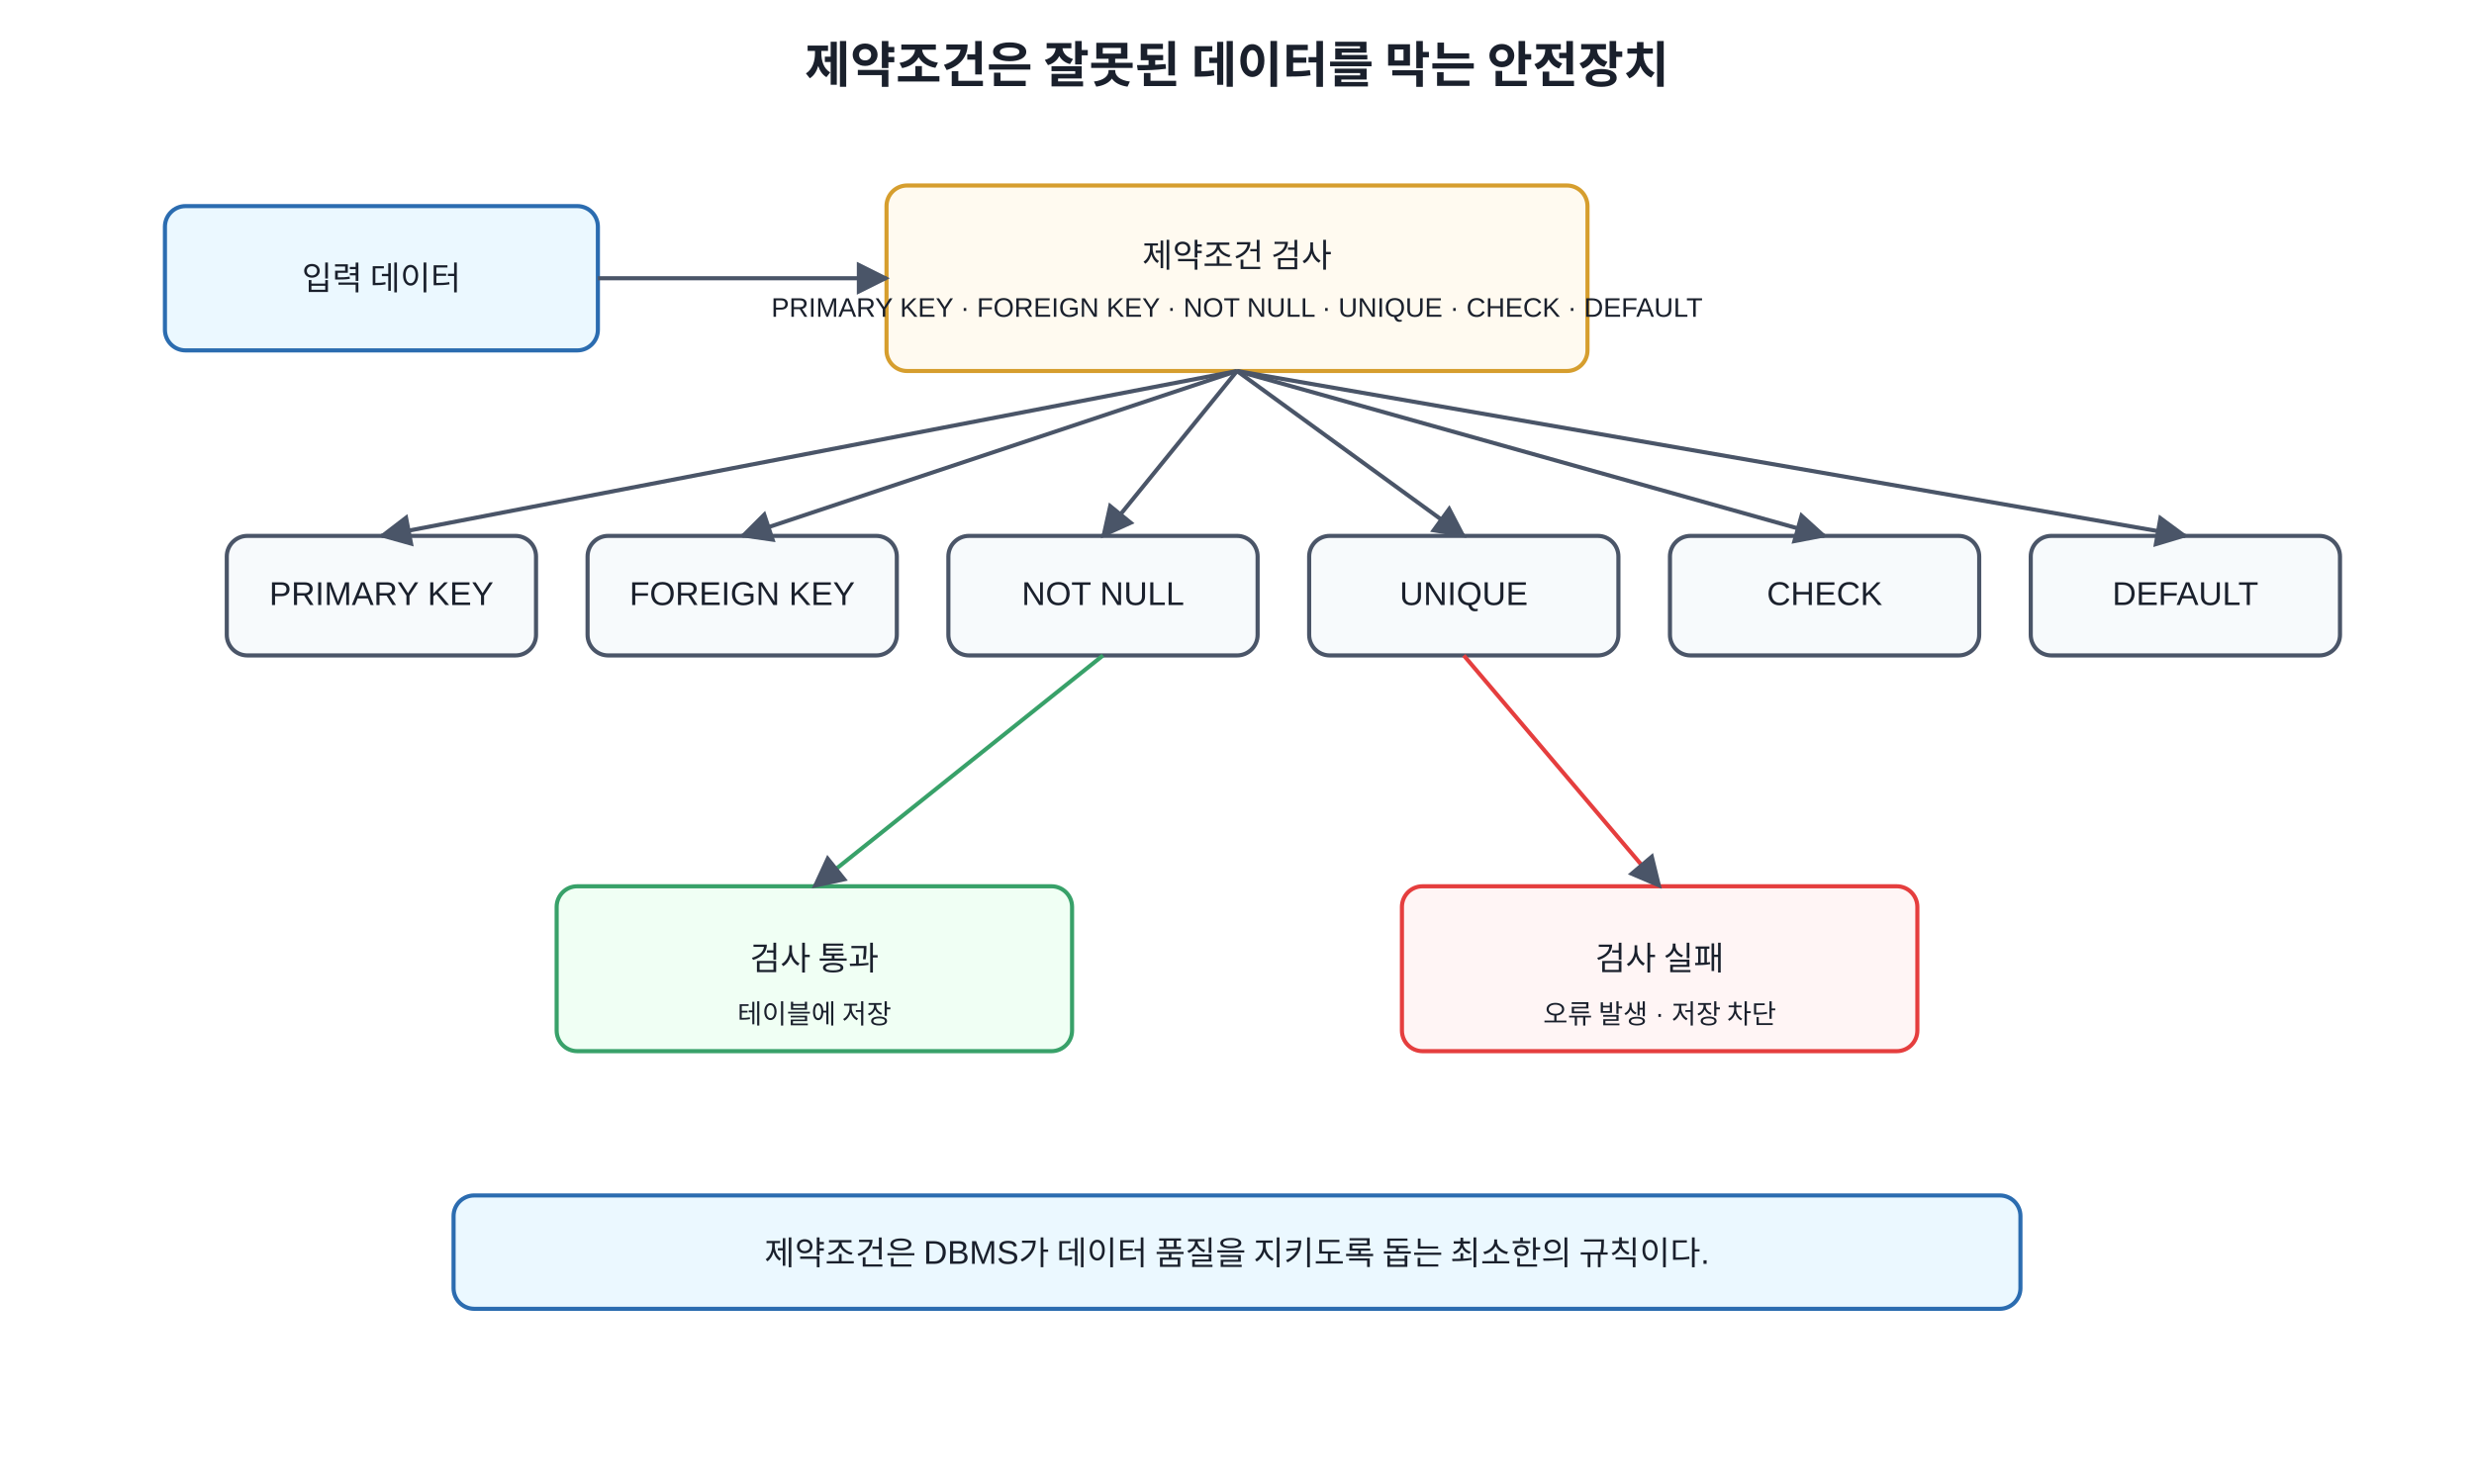
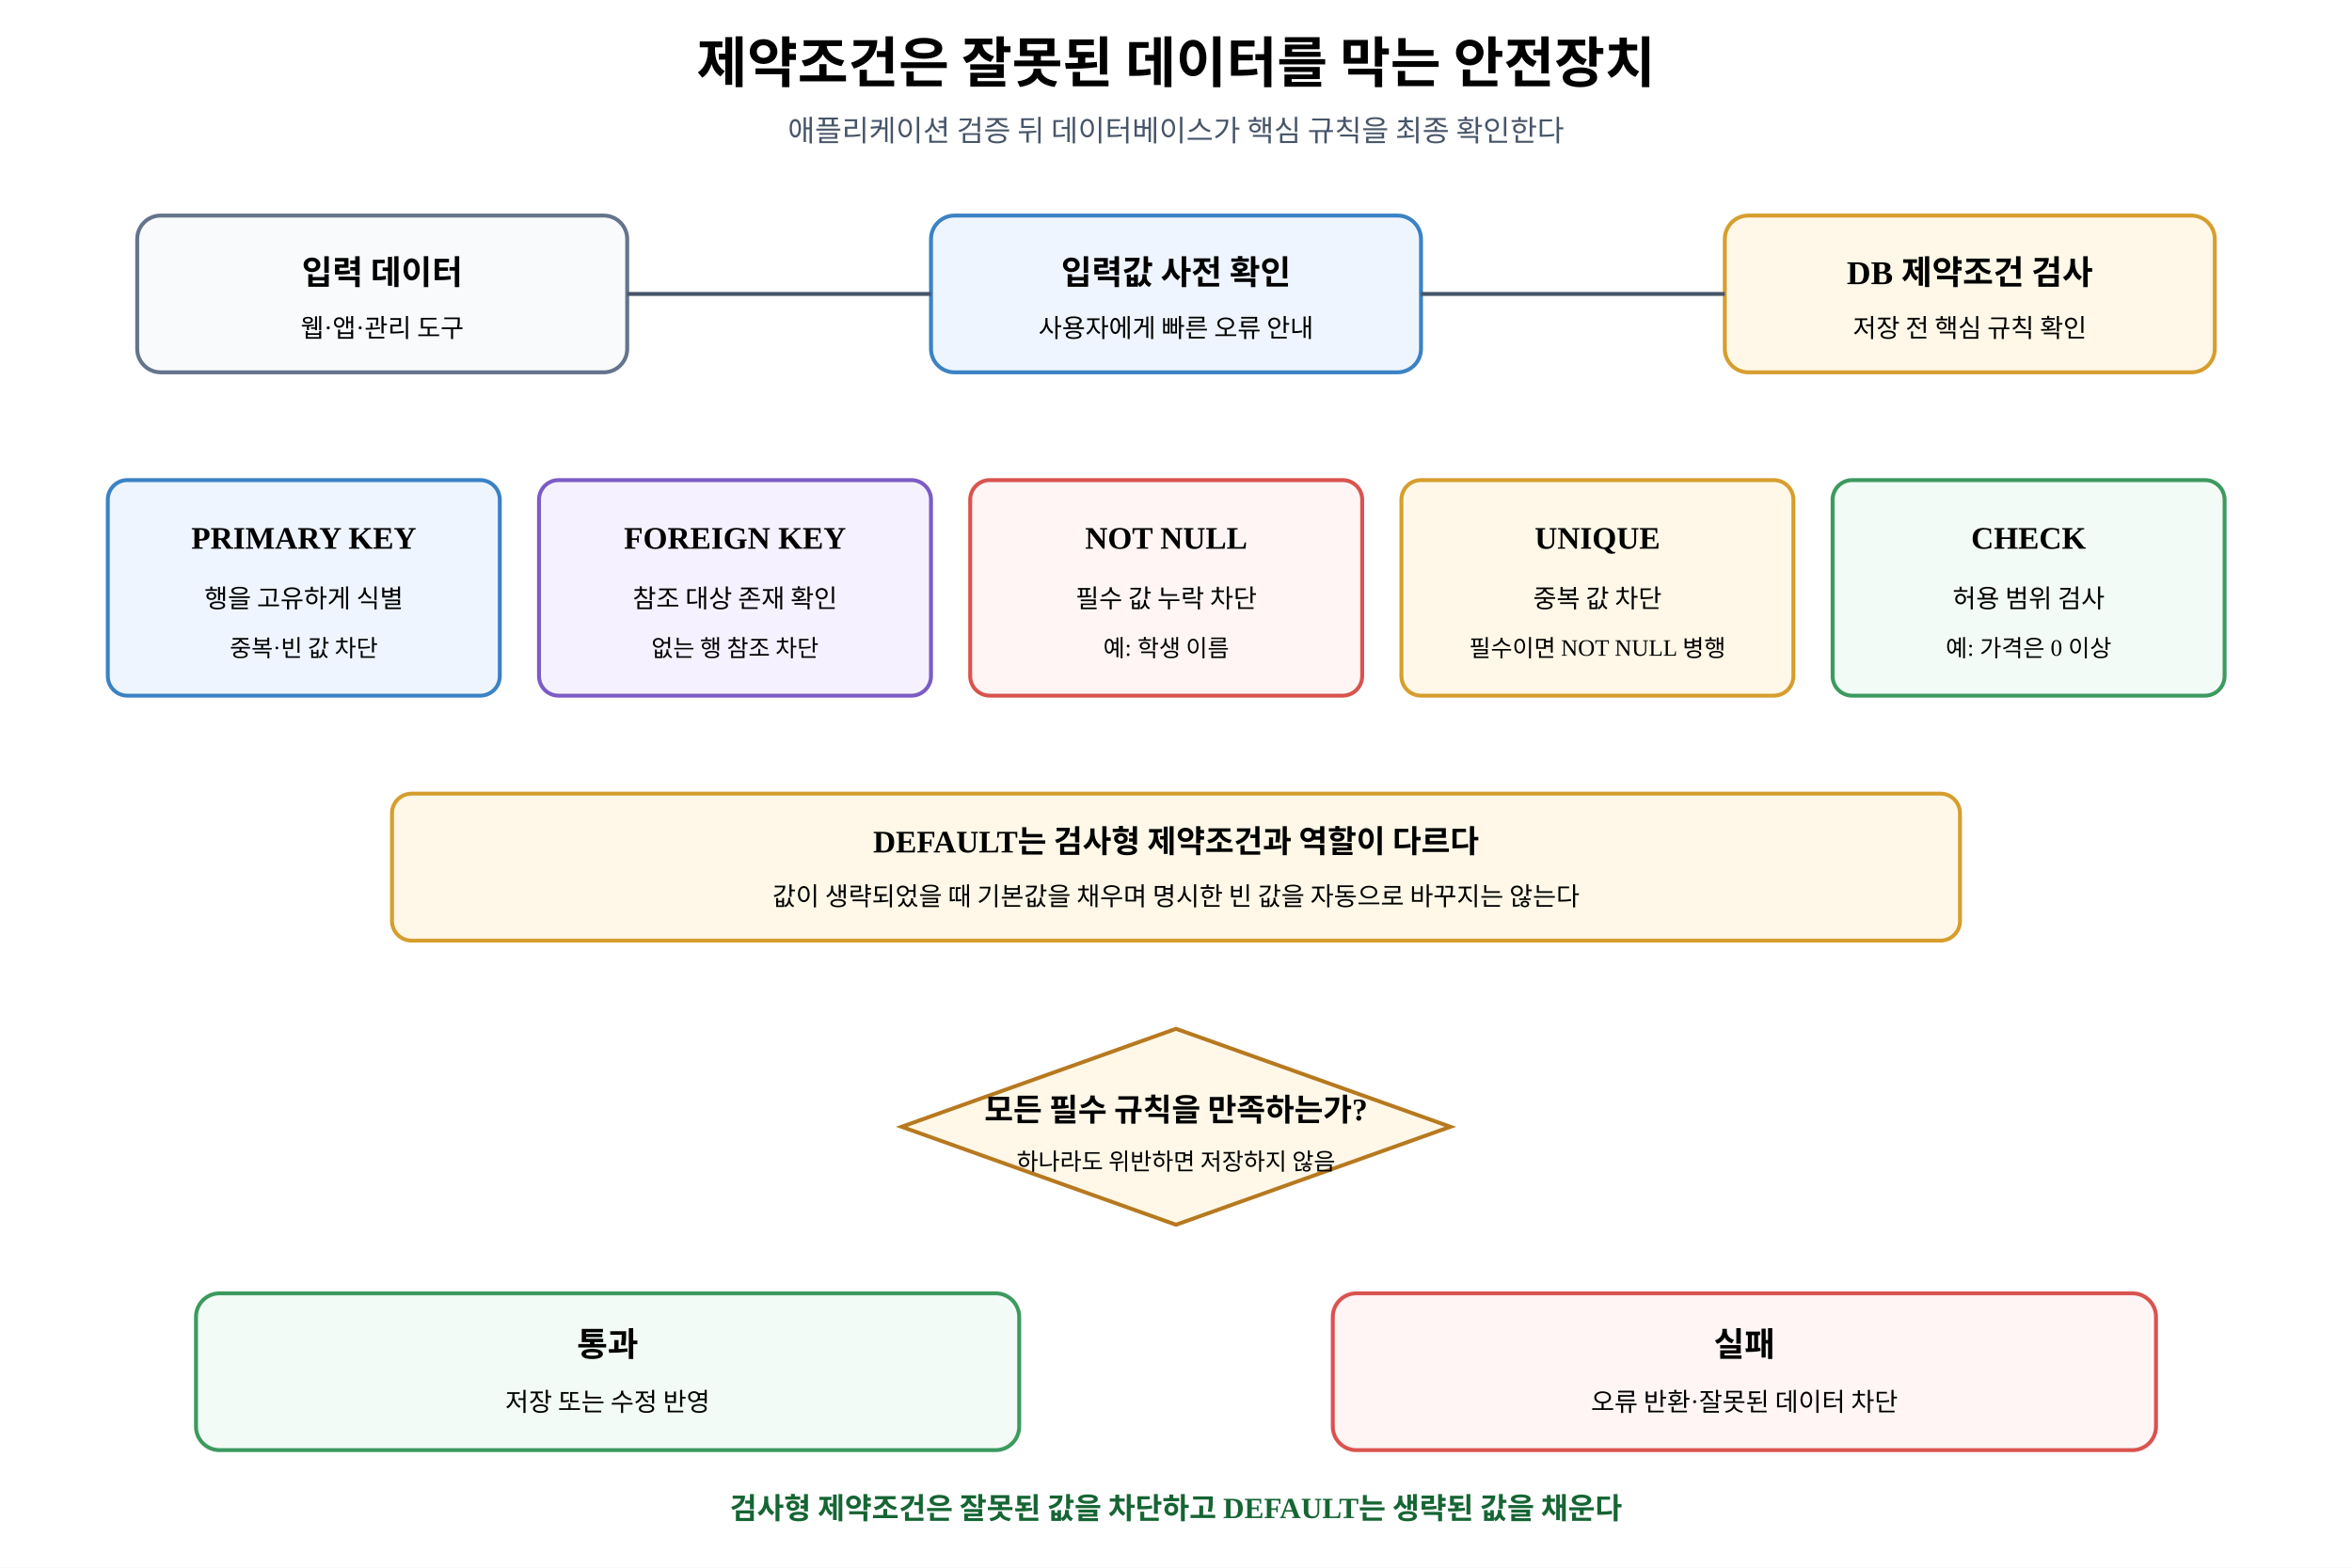
- <svg xmlns="http://www.w3.org/2000/svg" width="1200" height="720" viewBox="0 0 1200 720">
-   <defs>
-     <marker id="arrow" viewBox="0 0 10 10" refX="9" refY="5" markerWidth="8" markerHeight="8" orient="auto">
-       <path d="M0 0 L10 5 L0 10z" fill="#4a5568" />
-     </marker>
-     <style>text{font-family:Malgun Gothic,Apple SD Gothic Neo,Noto Sans KR,Arial,sans-serif;fill:#1a202c}.title{font-size:24px;font-weight:700}.box{fill:#f7fafc;stroke:#4a5568;stroke-width:2;rx:10;ry:10}.main{fill:#ebf8ff;stroke:#2b6cb0}.ok{fill:#f0fff4;stroke:#38a169}.bad{fill:#fff5f5;stroke:#e53e3e}.guard{fill:#fffaf0;stroke:#d69e2e}.label{font-size:16px;text-anchor:middle;dominant-baseline:middle}.small{font-size:13px;text-anchor:middle;dominant-baseline:middle}</style>
-   </defs>
-   <rect width="100%" height="100%" fill="white" />
-   <text x="600" y="40" text-anchor="middle" class="title">제약조건은 잘못된 데이터를 막는 안전장치</text>
-   <rect x="80" y="100" width="210" height="70" class="box main" />
-   <text x="185" y="135" class="label">입력 데이터</text>
-   <rect x="430" y="90" width="340" height="90" class="box guard" />
-   <text x="600" y="124" class="label">제약조건 검사</text>
-   <text x="600" y="150" class="small">PRIMARY KEY · FOREIGN KEY · NOT NULL · UNIQUE · CHECK · DEFAULT</text>
-   <line x1="290" y1="135" x2="430" y2="135" stroke="#4a5568" stroke-width="2" marker-end="url(#arrow)" />
-   <g>
-     <rect x="110" y="260" width="150" height="58" class="box" />
-     <text x="185" y="289" class="label">PRIMARY KEY</text>
-     <rect x="285" y="260" width="150" height="58" class="box" />
-     <text x="360" y="289" class="label">FOREIGN KEY</text>
-     <rect x="460" y="260" width="150" height="58" class="box" />
-     <text x="535" y="289" class="label">NOT NULL</text>
-     <rect x="635" y="260" width="150" height="58" class="box" />
-     <text x="710" y="289" class="label">UNIQUE</text>
-     <rect x="810" y="260" width="150" height="58" class="box" />
-     <text x="885" y="289" class="label">CHECK</text>
-     <rect x="985" y="260" width="150" height="58" class="box" />
-     <text x="1060" y="289" class="label">DEFAULT</text>
-   </g>
-   <line x1="600" y1="180" x2="185" y2="260" stroke="#4a5568" stroke-width="2" marker-end="url(#arrow)" />
-   <line x1="600" y1="180" x2="360" y2="260" stroke="#4a5568" stroke-width="2" marker-end="url(#arrow)" />
-   <line x1="600" y1="180" x2="535" y2="260" stroke="#4a5568" stroke-width="2" marker-end="url(#arrow)" />
-   <line x1="600" y1="180" x2="710" y2="260" stroke="#4a5568" stroke-width="2" marker-end="url(#arrow)" />
-   <line x1="600" y1="180" x2="885" y2="260" stroke="#4a5568" stroke-width="2" marker-end="url(#arrow)" />
-   <line x1="600" y1="180" x2="1060" y2="260" stroke="#4a5568" stroke-width="2" marker-end="url(#arrow)" />
-   <rect x="270" y="430" width="250" height="80" class="box ok" />
-   <text x="395" y="465" class="label">검사 통과</text>
-   <text x="395" y="492" class="small">테이블에 저장</text>
-   <rect x="680" y="430" width="250" height="80" class="box bad" />
-   <text x="805" y="465" class="label">검사 실패</text>
-   <text x="805" y="492" class="small">오류 발생 · 저장 차단</text>
-   <line x1="535" y1="318" x2="395" y2="430" stroke="#38a169" stroke-width="2" marker-end="url(#arrow)" />
-   <line x1="710" y1="318" x2="805" y2="430" stroke="#e53e3e" stroke-width="2" marker-end="url(#arrow)" />
-   <rect x="220" y="580" width="760" height="55" class="box main" />
-   <text x="600" y="608" class="label">제약조건은 DBMS가 데이터 품질을 지키도록 돕는 최소한의 규칙이다.</text>
+ <svg xmlns="http://www.w3.org/2000/svg" width="1200" height="800" viewBox="0 0 1200 800" role="img" aria-labelledby="title desc">
+   <rect width="1200" height="800" fill="white" />
+   <text x="600" y="42" text-anchor="middle" font-size="28" font-weight="700">제약조건은 잘못된 데이터를 막는 안전장치</text>
+   <text x="600" y="72" text-anchor="middle" font-size="15" fill="#475569">애플리케이션 검증 뒤 데이터베이스가 핵심 규칙을 최종 확인한다</text>
+   <rect x="70" y="110" width="250" height="80" rx="12" fill="#f8fafc" stroke="#64748b" stroke-width="2" />
+   <text x="195" y="145" text-anchor="middle" font-size="17" font-weight="700">입력 데이터</text>
+   <text x="195" y="172" text-anchor="middle" font-size="13">웹·앱·관리 도구</text>
+   <rect x="475" y="110" width="250" height="80" rx="12" fill="#eef5ff" stroke="#3b82c4" stroke-width="2" />
+   <text x="600" y="145" text-anchor="middle" font-size="17" font-weight="700">입력값 사전 확인</text>
+   <text x="600" y="172" text-anchor="middle" font-size="13">사용자에게 빠른 오류 안내</text>
+   <rect x="880" y="110" width="250" height="80" rx="12" fill="#fff8e8" stroke="#d69e2e" stroke-width="2" />
+   <text x="1005" y="145" text-anchor="middle" font-size="17" font-weight="700">DB 제약조건 검사</text>
+   <text x="1005" y="172" text-anchor="middle" font-size="13">저장 전 핵심 규칙 확인</text>
+   <line x1="320" y1="150" x2="475" y2="150" stroke="#475569" stroke-width="2" />
+   <line x1="725" y1="150" x2="880" y2="150" stroke="#475569" stroke-width="2" />
+   <rect x="55" y="245" width="200" height="110" rx="10" fill="#eef5ff" stroke="#3b82c4" stroke-width="2" />
+   <text x="155" y="280" text-anchor="middle" font-size="16" font-weight="700">PRIMARY KEY</text>
+   <text x="155" y="310" text-anchor="middle" font-size="13">행을 고유하게 식별</text>
+   <text x="155" y="335" text-anchor="middle" font-size="12">중복·빈 값 차단</text>
+   <rect x="275" y="245" width="200" height="110" rx="10" fill="#f5f1ff" stroke="#7c5cc4" stroke-width="2" />
+   <text x="375" y="280" text-anchor="middle" font-size="16" font-weight="700">FOREIGN KEY</text>
+   <text x="375" y="310" text-anchor="middle" font-size="13">참조 대상 존재 확인</text>
+   <text x="375" y="335" text-anchor="middle" font-size="12">없는 행 참조 차단</text>
+   <rect x="495" y="245" width="200" height="110" rx="10" fill="#fff5f5" stroke="#d9534f" stroke-width="2" />
+   <text x="595" y="280" text-anchor="middle" font-size="16" font-weight="700">NOT NULL</text>
+   <text x="595" y="310" text-anchor="middle" font-size="13">필수 값 누락 차단</text>
+   <text x="595" y="335" text-anchor="middle" font-size="12">예: 학생 이름</text>
+   <rect x="715" y="245" width="200" height="110" rx="10" fill="#fff8e8" stroke="#d69e2e" stroke-width="2" />
+   <text x="815" y="280" text-anchor="middle" font-size="16" font-weight="700">UNIQUE</text>
+   <text x="815" y="310" text-anchor="middle" font-size="13">중복 값 차단</text>
+   <text x="815" y="335" text-anchor="middle" font-size="12">필수이면 NOT NULL 병행</text>
+   <rect x="935" y="245" width="200" height="110" rx="10" fill="#f2fbf5" stroke="#3c9a5f" stroke-width="2" />
+   <text x="1035" y="280" text-anchor="middle" font-size="16" font-weight="700">CHECK</text>
+   <text x="1035" y="310" text-anchor="middle" font-size="13">허용 범위 검사</text>
+   <text x="1035" y="335" text-anchor="middle" font-size="12">예: 가격은 0 이상</text>
+   <rect x="200" y="405" width="800" height="75" rx="10" fill="#fff8e8" stroke="#d69e2e" stroke-width="2" />
+   <text x="600" y="435" text-anchor="middle" font-size="16" font-weight="700">DEFAULT는 검사형 제약조건과 역할이 다르다</text>
+   <text x="600" y="462" text-anchor="middle" font-size="13">값이 생략되었을 때 기본값을 채우며 명시한 빈 값을 자동으로 바꾸지는 않는다</text>
+   <polygon points="600,525 740,575 600,625 460,575" fill="#fff8e8" stroke="#b7791f" stroke-width="2" />
+   <text x="600" y="572" text-anchor="middle" font-size="16" font-weight="700">모든 필수 규칙을 만족하는가?</text>
+   <text x="600" y="597" text-anchor="middle" font-size="12">하나라도 위반하면 저장하지 않음</text>
+   <rect x="100" y="660" width="420" height="80" rx="12" fill="#f2fbf5" stroke="#3c9a5f" stroke-width="2" />
+   <text x="310" y="692" text-anchor="middle" font-size="17" font-weight="700">통과</text>
+   <text x="310" y="720" text-anchor="middle" font-size="13">저장 또는 수정 반영</text>
+   <rect x="680" y="660" width="420" height="80" rx="12" fill="#fff5f5" stroke="#d9534f" stroke-width="2" />
+   <text x="890" y="692" text-anchor="middle" font-size="17" font-weight="700">실패</text>
+   <text x="890" y="720" text-anchor="middle" font-size="13">오류 반환·잘못된 데이터 차단</text>
+   <text x="600" y="775" text-anchor="middle" font-size="15" font-weight="700" fill="#166534">검사형 제약조건은 잘못된 값을 차단하고 DEFAULT는 생략된 값을 채운다</text>
</svg>
